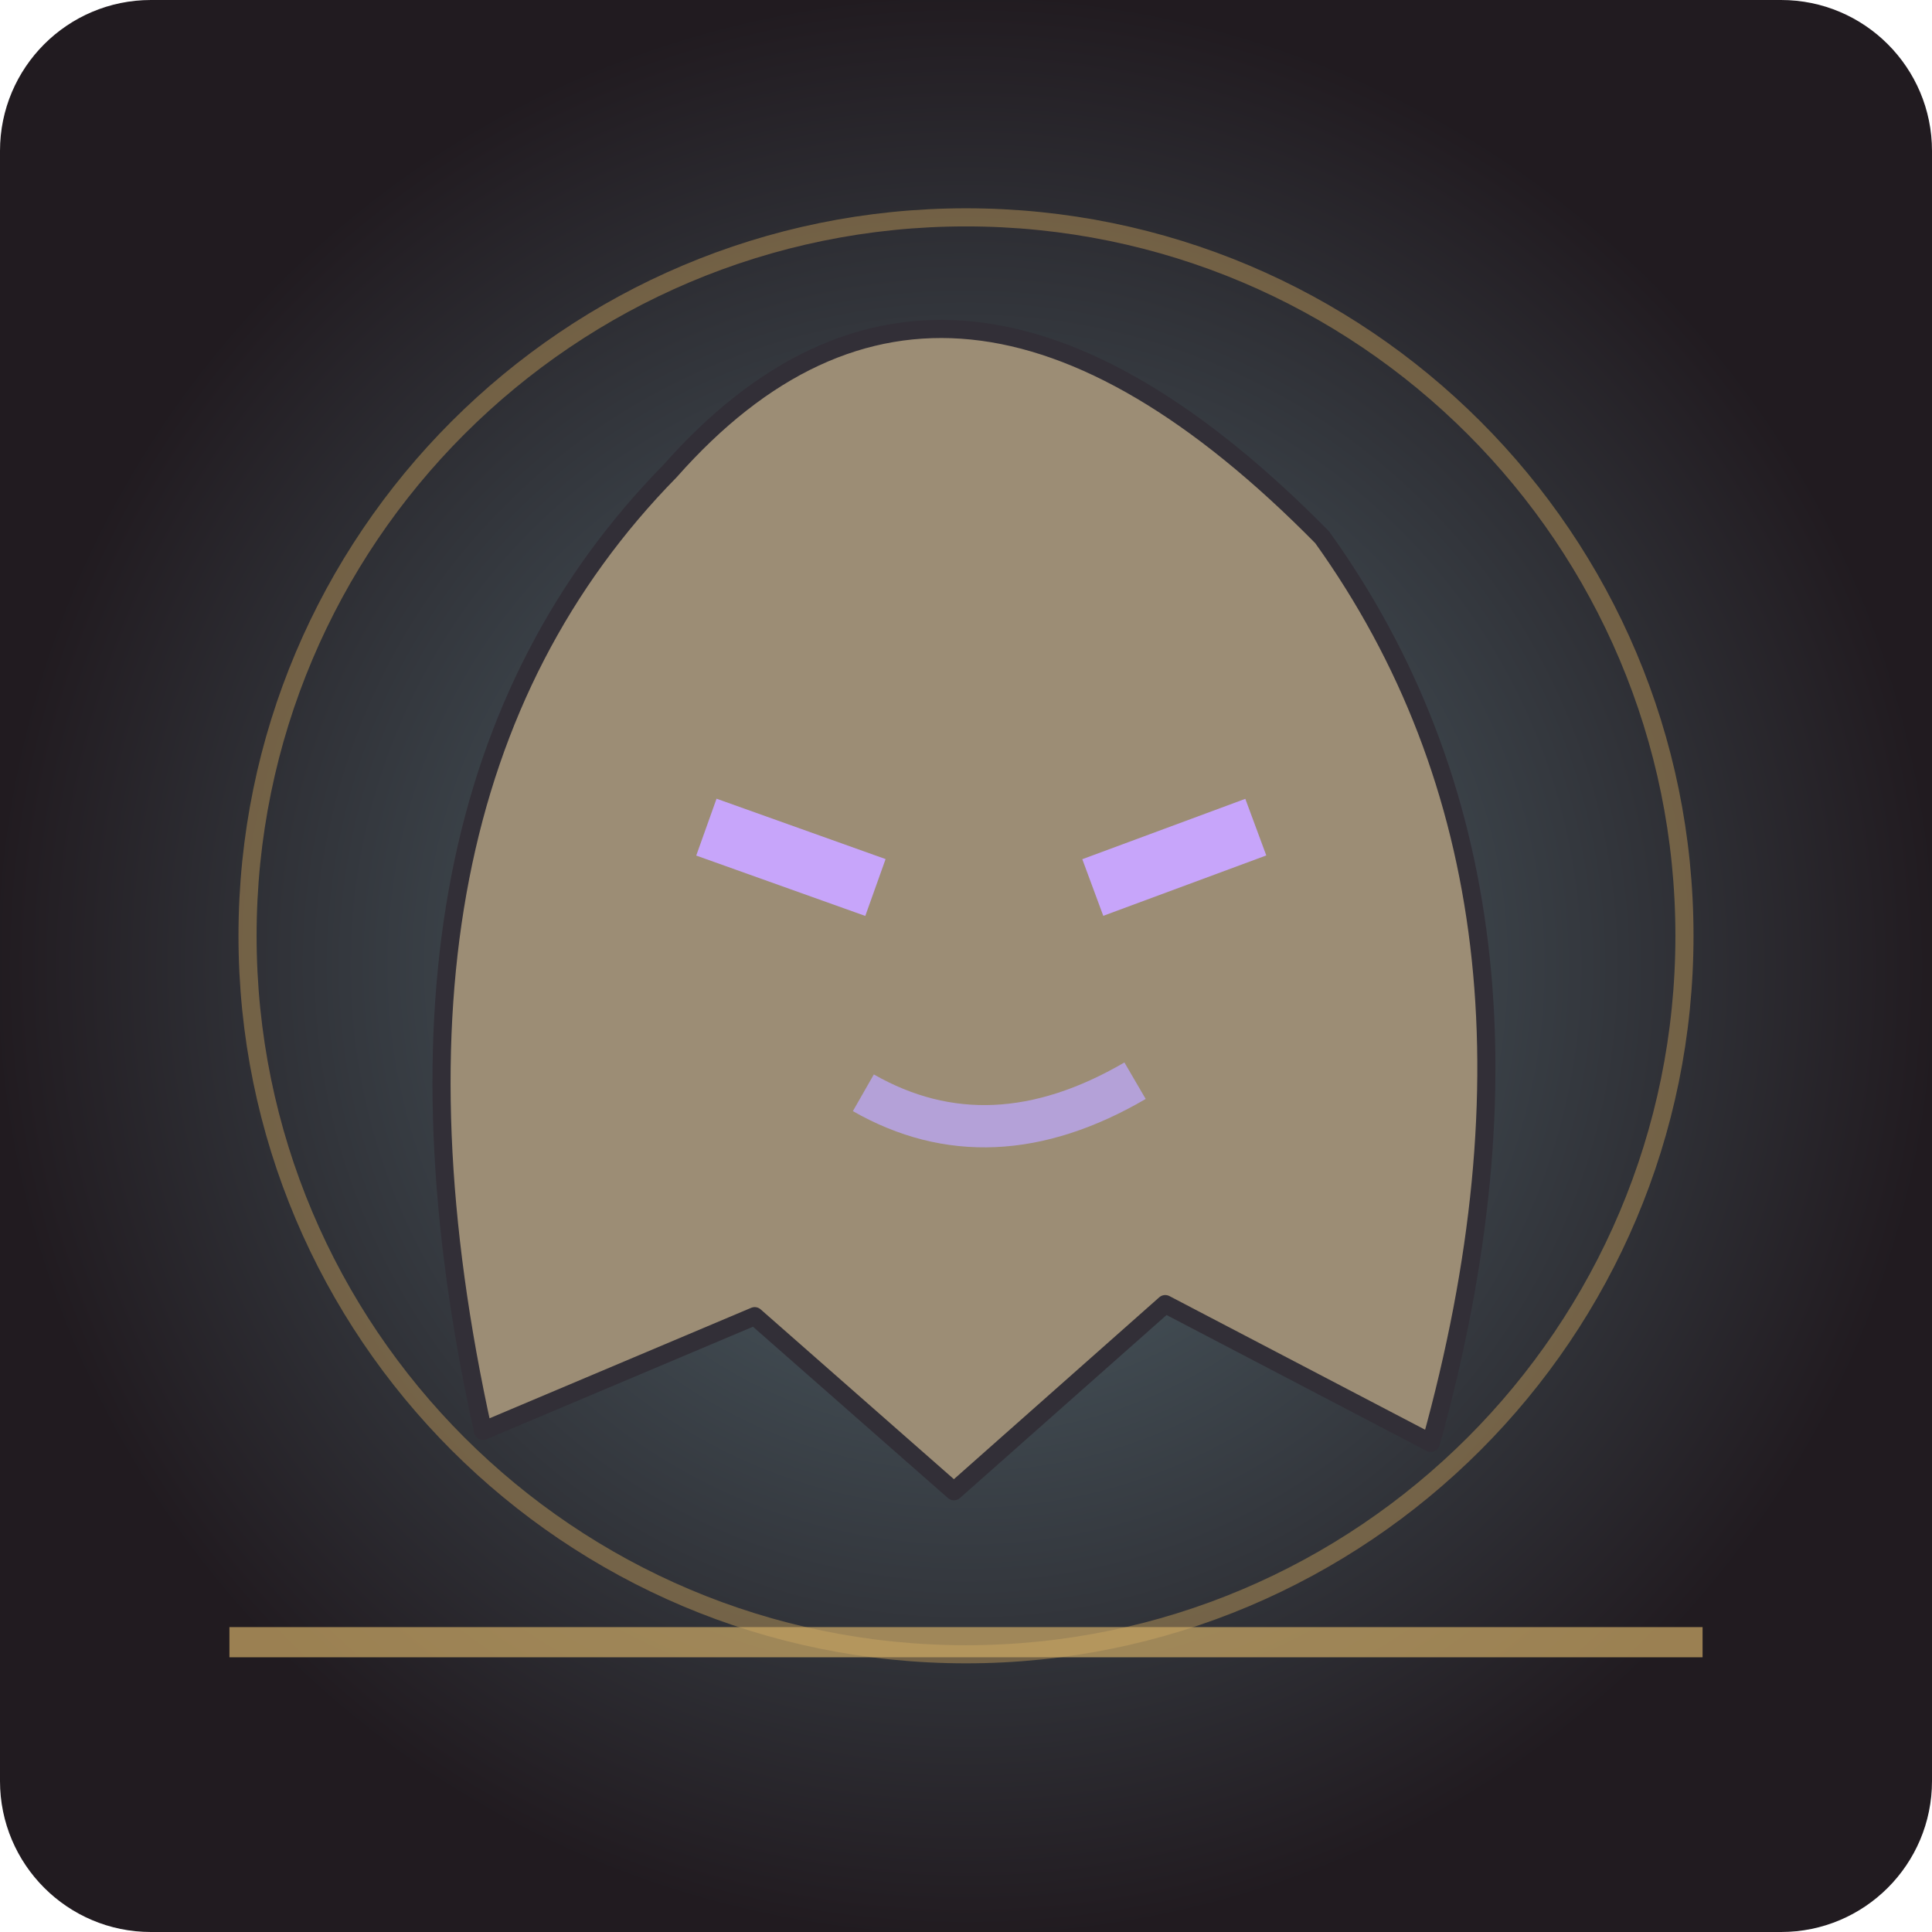
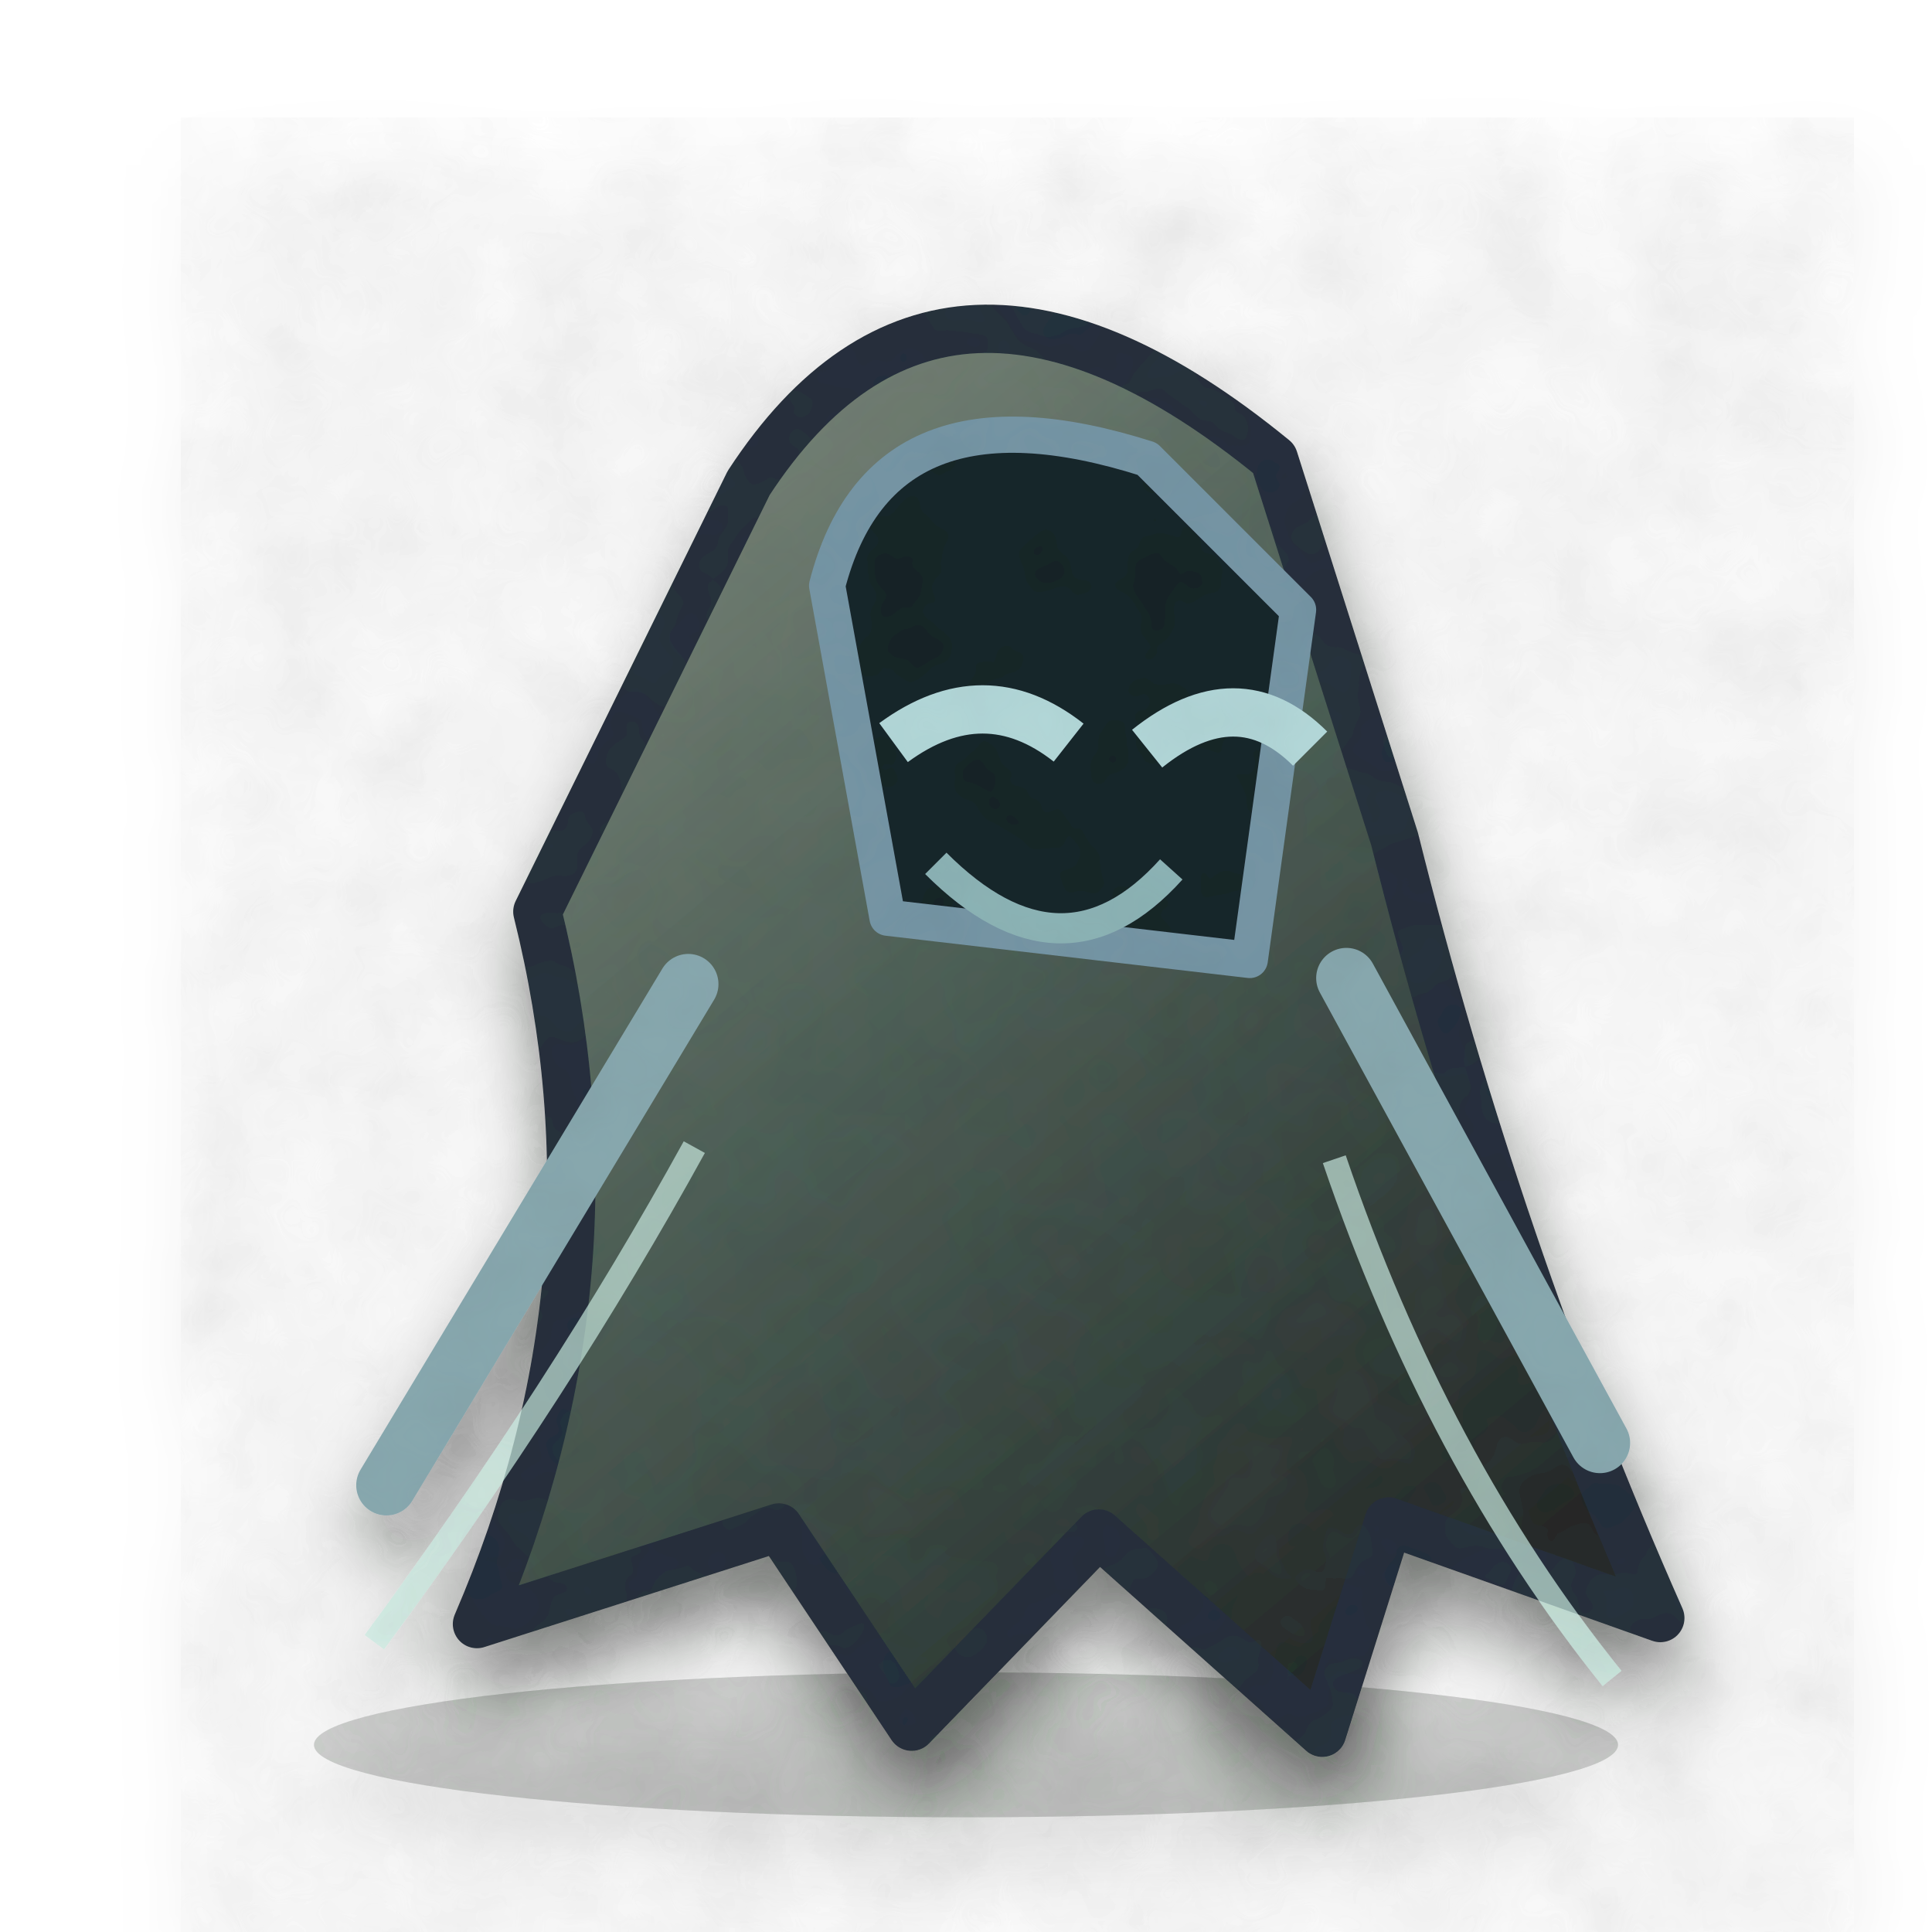
<svg xmlns="http://www.w3.org/2000/svg" viewBox="0 0 320 320" role="img" aria-label="wraith">
  <defs>
-     <radialGradient id="bg">
-       <stop stop-color="#566b73" />
-       <stop offset="1" stop-color="#211b20" />
-     </radialGradient>
+     <linearGradient id="hide" x1="0" y1="0" x2="1" y2="1">
+       <stop stop-color="#c1a47e" />
+       <stop offset=".45" stop-color="#8d7860" />
+       <stop offset="1" stop-color="#36382f" />
+     </linearGradient>
+     <linearGradient id="cloth" x1="0" y1="0" x2=".7" y2="1">
+       <stop stop-color="#869083" />
+       <stop offset=".48" stop-color="#4f6158" />
+       <stop offset="1" stop-color="#252c2b" />
+     </linearGradient>
+     <linearGradient id="wood" x1="0" y1="0" x2="1" y2="1">
+       <stop stop-color="#c5a473" />
+       <stop offset=".5" stop-color="#7c5b3e" />
+       <stop offset="1" stop-color="#352b26" />
+     </linearGradient>
+     <linearGradient id="iron" x1="0" y1="0" x2="1" y2="1">
+       <stop stop-color="#d0d0ba" />
+       <stop offset=".45" stop-color="#7b8880" />
+       <stop offset="1" stop-color="#333c3a" />
+     </linearGradient>
+     <linearGradient id="bone" x1="0" y1="0" x2="1" y2="1">
+       <stop stop-color="#e3d2b0" />
+       <stop offset=".5" stop-color="#a79479" />
+       <stop offset="1" stop-color="#53574e" />
+     </linearGradient>
+     <filter id="brush" x="-15%" y="-15%" width="130%" height="130%">
+       <feTurbulence type="fractalNoise" baseFrequency=".07" numOctaves="3" seed="13" result="n" />
+       <feColorMatrix in="n" type="saturate" values="0" result="s" />
+       <feComponentTransfer in="s" result="a">
+         <feFuncA type="linear" slope=".14" />
+       </feComponentTransfer>
+       <feBlend in="SourceGraphic" in2="a" mode="multiply" />
+     </filter>
+     <filter id="shade" x="-30%" y="-30%" width="160%" height="160%">
+       <feDropShadow dx="1" dy="8" stdDeviation="6" flood-color="#151b17" flood-opacity=".65" />
+     </filter>
  </defs>
-   <rect width="320" height="320" rx="25" fill="url(#bg)" />
-   <circle cx="160" cy="155" r="119" fill="none" stroke="#d9ac61" stroke-opacity=".4" stroke-width="3" />
-   <g fill="#9c8d75" stroke="#322f37" stroke-width="3" stroke-linejoin="round">
-     <path d="M80 237Q57 133 111 78Q157 26 219 89Q262 149 237 239L193 216L158 247L125 218Z" />
-     <path d="M117 137L145 147M181 147L208 137" stroke="#c7a5fa" stroke-width="10" />
-     <path d="M143 181Q164 193 188 179" fill="none" stroke="#b4a1d8" stroke-width="7" />
+   <g filter="url(#shade)">
+     <ellipse cx="160" cy="289" rx="108" ry="12" fill="#111712" opacity=".18" />
+     <g filter="url(#brush)" stroke-linejoin="round">
+       <path d="M124 80Q156 31 211 76L231 139Q248 207 275 268L230 252L219 287L182 254L151 286L129 253L79 269Q104 211 89 151Z" fill="url(#cloth)" stroke="#26323d" stroke-width="8" />
+       <path d="M137 97Q146 62 190 76L215 101L207 159L147 152Z" fill="#19252c" stroke="#7695a5" stroke-width="6" />
+       <path d="M148 123Q163 112 177 123M190 124Q205 112 217 124" fill="none" stroke="#b2d7d8" stroke-width="8" />
+       <path d="M155 143Q176 164 194 144" fill="none" stroke="#8cb3b5" stroke-width="5" />
+       <path d="M114 163L64 246M223 162L265 239" fill="none" stroke="#88a8af" stroke-width="10" stroke-linecap="round" />
+       <path d="M115 190Q93 230 62 272M221 192Q238 242 267 278" stroke="#c9e9e0" stroke-width="4" fill="none" opacity=".7" />
+     </g>
  </g>
-   <path d="M38 272H282" stroke="#cfab67" stroke-opacity=".7" stroke-width="5" />
</svg>
